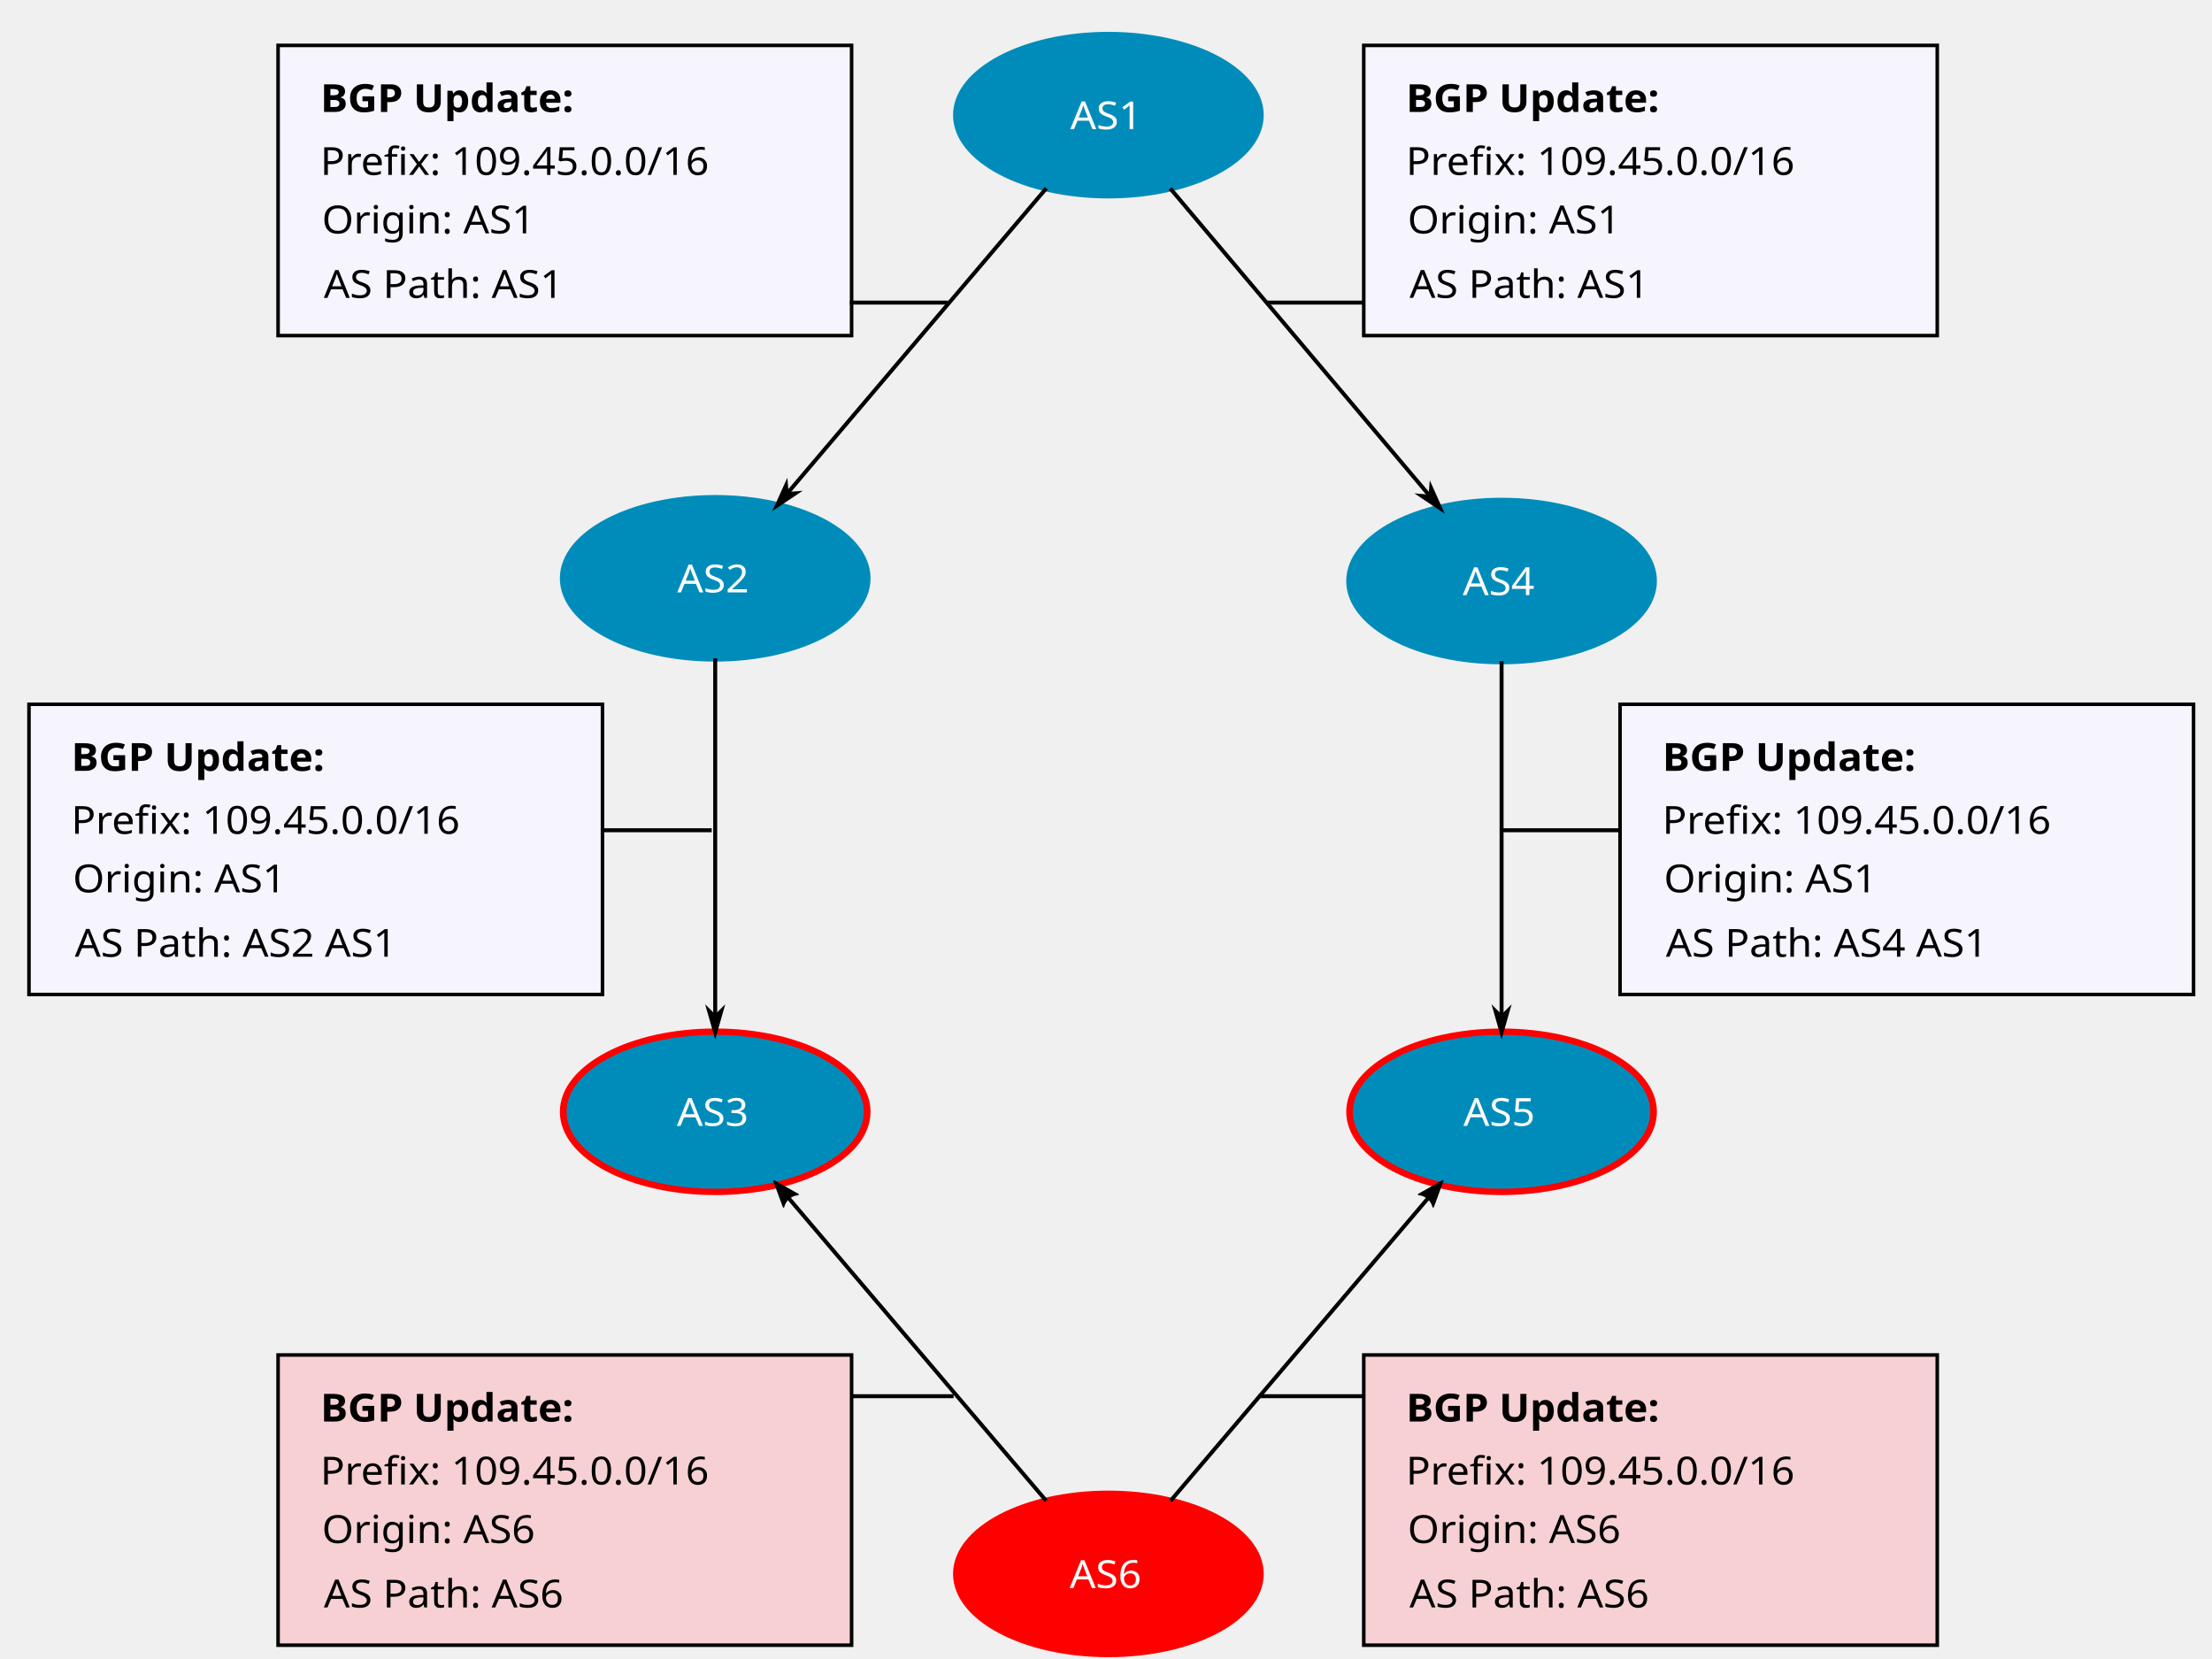
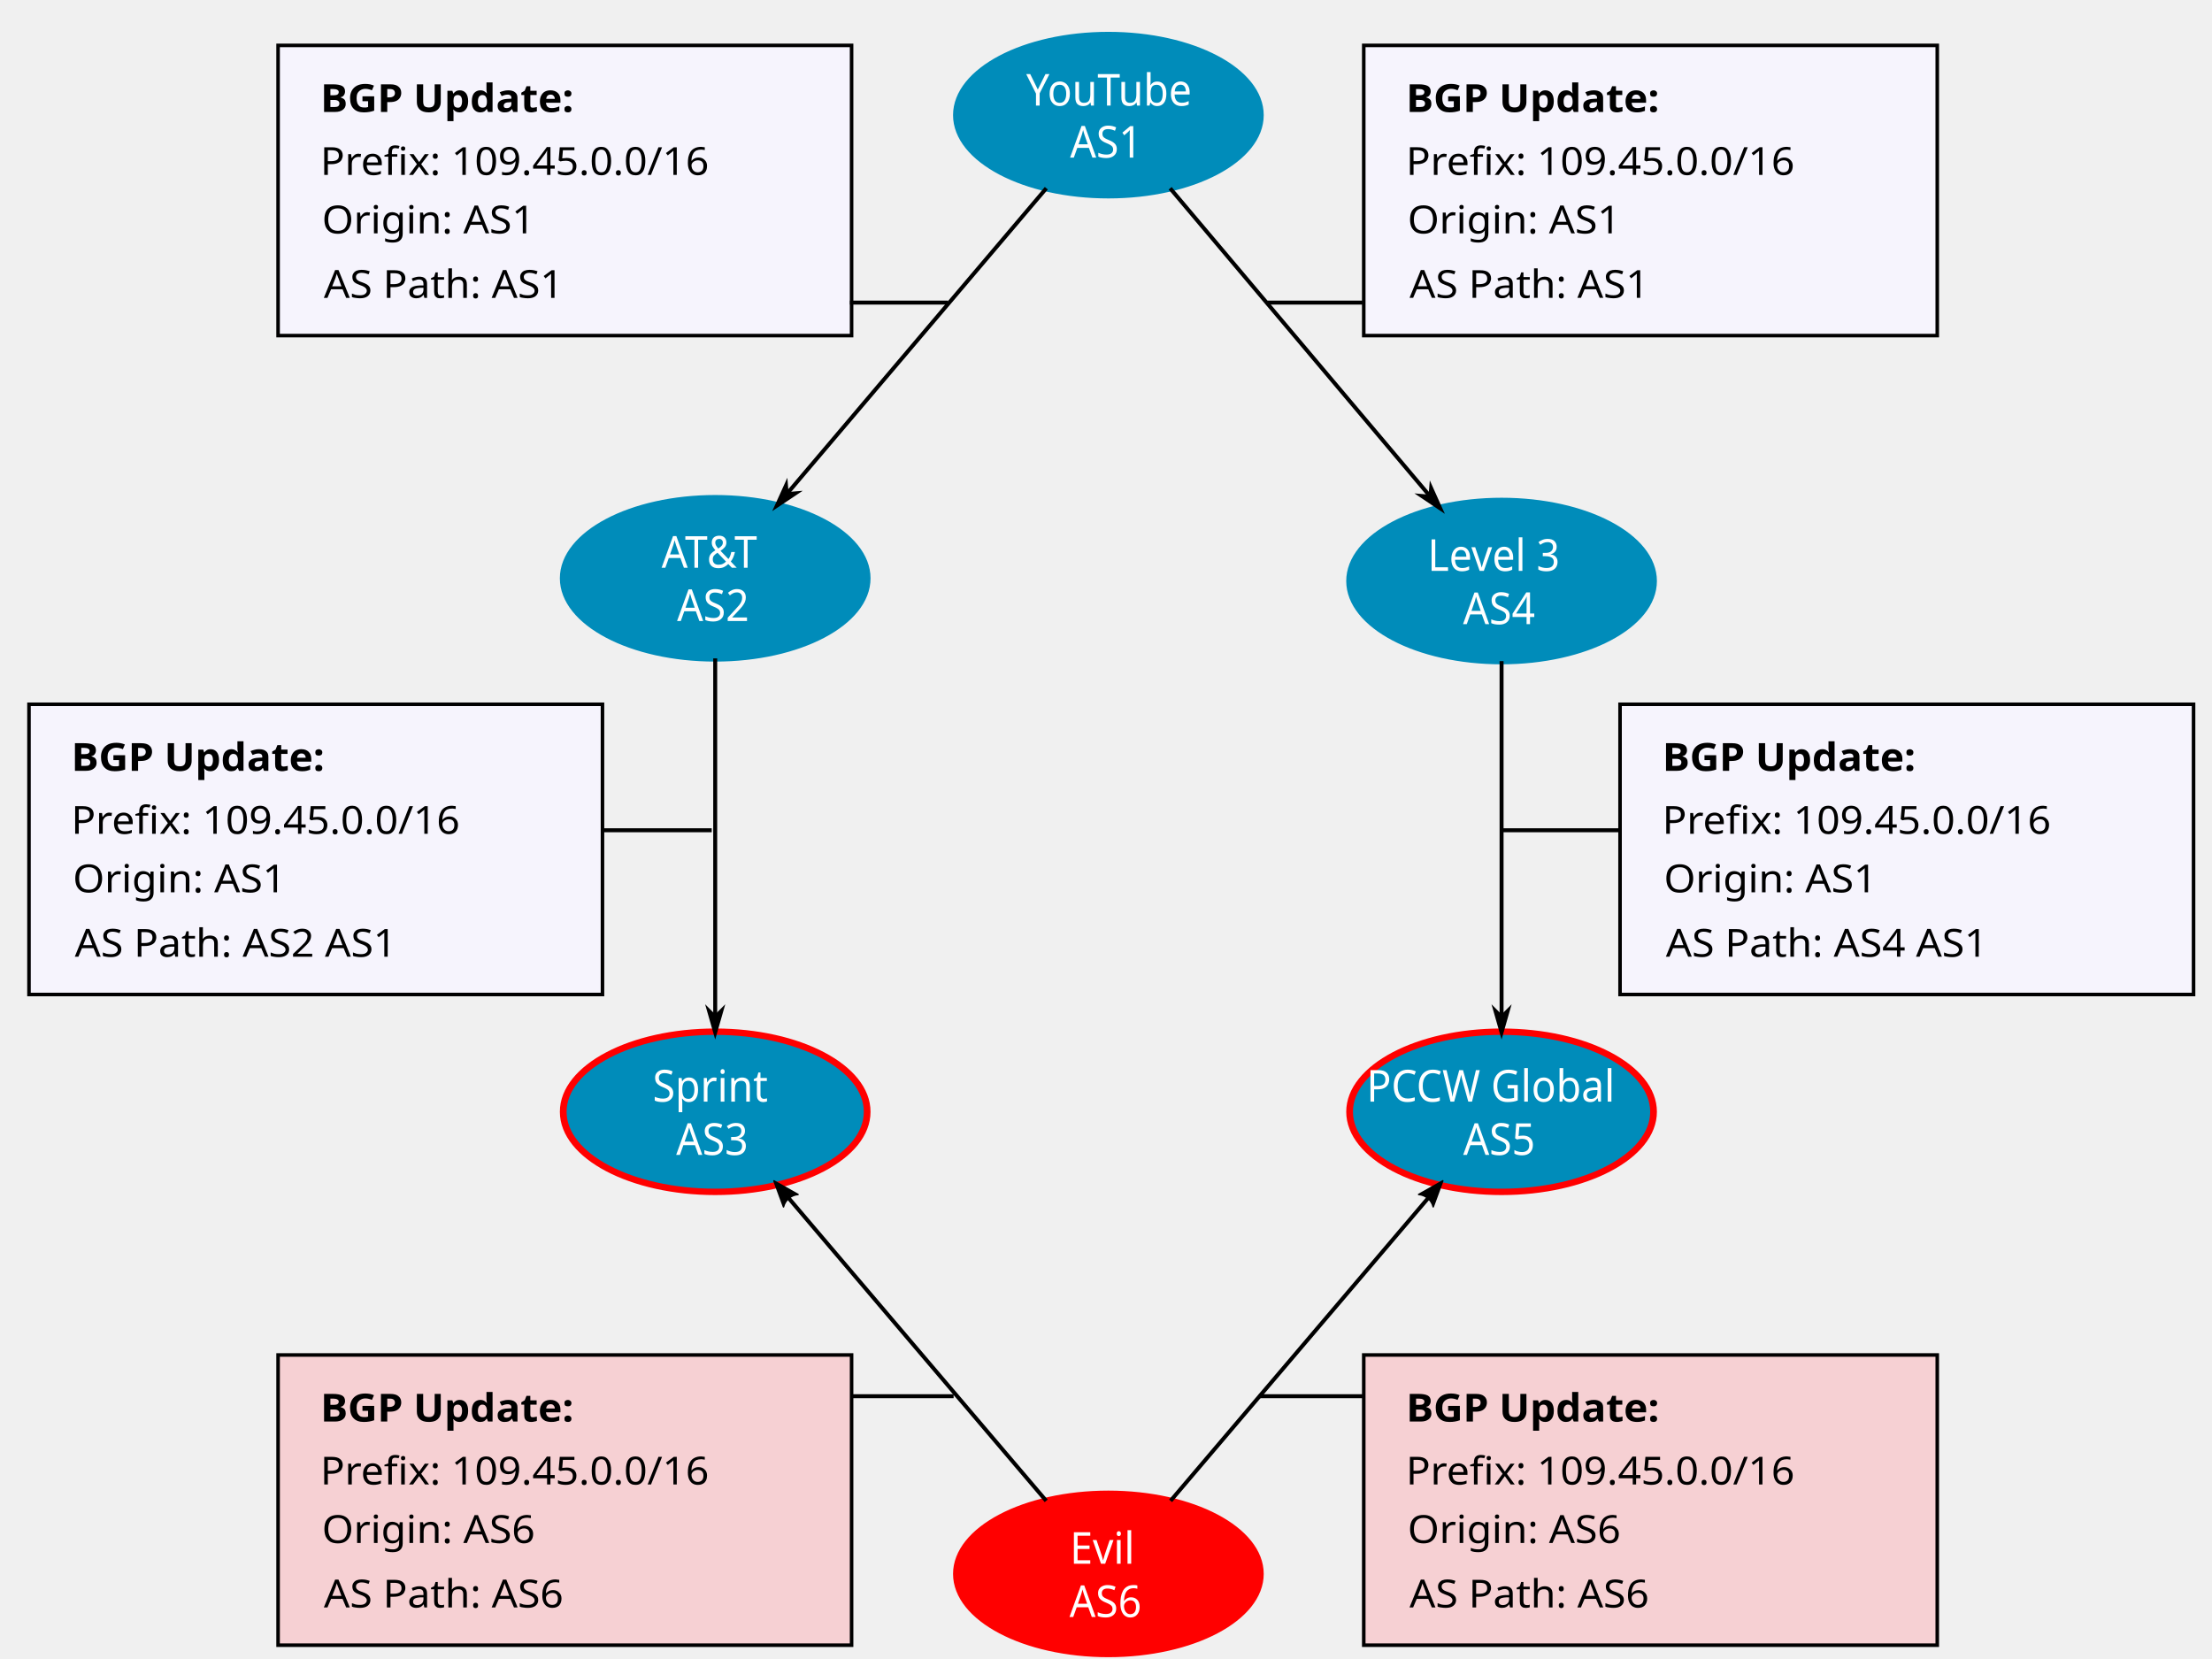
<svg xmlns="http://www.w3.org/2000/svg" width="453.543" height="340.157" id="svg2" version="1.0">
  <defs id="defs4">
    <marker style="overflow:visible" id="marker7075" refX="0" refY="0" orient="auto">
      <path transform="scale(-0.6,-0.6)" d="M 8.719,4.034 -2.207,0.016 8.719,-4.002 c -1.745,2.372 -1.735,5.617 -6e-7,8.035 z" style="fill:#000000;fill-opacity:1;fill-rule:evenodd;stroke:#000000;stroke-width:0.625;stroke-linejoin:round;stroke-opacity:1" id="path7077" />
    </marker>
    <marker orient="auto" refY="0" refX="0" id="Arrow2Mend" style="overflow:visible">
      <path id="path4687" style="fill:#000000;fill-opacity:1;fill-rule:evenodd;stroke:#000000;stroke-width:0.625;stroke-linejoin:round;stroke-opacity:1" d="M 8.719,4.034 -2.207,0.016 8.719,-4.002 c -1.745,2.372 -1.735,5.617 -6e-7,8.035 z" transform="scale(-0.6,-0.6)" />
    </marker>
    <marker orient="auto" refY="0" refX="0" id="marker5515" style="overflow:visible">
      <path id="path5517" d="M 0,0 5,-5 -12.5,0 5,5 0,0 z" style="fill:#000000;fill-opacity:1;fill-rule:evenodd;stroke:#000000;stroke-width:1pt;stroke-opacity:1" transform="matrix(-0.4,0,0,-0.4,-4,0)" />
    </marker>
    <marker orient="auto" refY="0" refX="0" id="marker5505" style="overflow:visible">
      <path id="path5507" d="M 0,0 5,-5 -12.5,0 5,5 0,0 z" style="fill:#000000;fill-opacity:1;fill-rule:evenodd;stroke:#000000;stroke-width:1pt;stroke-opacity:1" transform="matrix(-0.4,0,0,-0.4,-4,0)" />
    </marker>
    <marker orient="auto" refY="0" refX="0" id="marker5489" style="overflow:visible">
      <path id="path5491" d="M 0,0 5,-5 -12.5,0 5,5 0,0 z" style="fill:#000000;fill-opacity:1;fill-rule:evenodd;stroke:#000000;stroke-width:1pt;stroke-opacity:1" transform="matrix(-0.4,0,0,-0.4,-4,0)" />
    </marker>
    <marker orient="auto" refY="0" refX="0" id="marker5481" style="overflow:visible">
      <path id="path5483" d="M 0,0 5,-5 -12.5,0 5,5 0,0 z" style="fill:#000000;fill-opacity:1;fill-rule:evenodd;stroke:#000000;stroke-width:1pt;stroke-opacity:1" transform="matrix(-0.4,0,0,-0.4,-4,0)" />
    </marker>
  </defs>
  <g id="layer1" transform="translate(4.149475e-6,-698.0315)">
    <rect style="fill:#f6f4fd;fill-opacity:1;fill-rule:evenodd;stroke:#000000;stroke-width:0.728;stroke-miterlimit:4;stroke-opacity:1;stroke-dasharray:none;stroke-dashoffset:0" id="rect5399" width="117.589" height="59.504" x="5.943" y="842.437" />
    <rect style="fill:#f6f4fd;fill-opacity:1;fill-rule:evenodd;stroke:#000000;stroke-width:0.728;stroke-miterlimit:4;stroke-opacity:1;stroke-dasharray:none;stroke-dashoffset:0" id="rect5399-9" width="117.589" height="59.504" x="57.018" y="707.338" />
    <g id="g5698" transform="matrix(2.958784,0,0,2.80903,-53.6493,653.3922)">
      <text id="text5231-2-5" y="24.063" x="40.339" style="font-size:2.822px;font-style:normal;font-weight:normal;line-height:125%;letter-spacing:0px;word-spacing:0px;fill:#000000;fill-opacity:1;stroke:none;font-family:sans-serif" xml:space="preserve">
        <tspan style="font-size:2.822px;font-style:normal;font-variant:normal;font-weight:bold;font-stretch:normal;font-family:sans-serif;-inkscape-font-specification:sans-serif Bold" y="24.063" x="40.339" id="tspan5233-2-91">BGP Update:</tspan>
      </text>
      <text id="text5235-6-1" y="28.658" x="40.321" style="font-size:2.822px;font-style:normal;font-weight:normal;line-height:125%;letter-spacing:0px;word-spacing:0px;fill:#000000;fill-opacity:1;stroke:none;font-family:sans-serif" xml:space="preserve">
        <tspan y="28.658" x="40.321" id="tspan5237-8-77">Prefix: 109.45.0.0/16</tspan>
      </text>
      <text id="text5239-2-1" y="32.928" x="40.44" style="font-size:2.822px;font-style:normal;font-weight:normal;line-height:125%;letter-spacing:0px;word-spacing:0px;fill:#000000;fill-opacity:1;stroke:none;font-family:sans-serif" xml:space="preserve">
        <tspan y="32.928" x="40.44" id="tspan5241-1-2">Origin: AS1</tspan>
      </text>
      <text id="text5243-9-0" y="37.633" x="40.576" style="font-size:2.822px;font-style:normal;font-weight:normal;line-height:125%;letter-spacing:0px;word-spacing:0px;fill:#000000;fill-opacity:1;stroke:none;font-family:sans-serif" xml:space="preserve">
        <tspan y="37.633" x="40.576" id="tspan5245-87-2">AS Path: AS1</tspan>
      </text>
    </g>
    <rect style="fill:#f6f4fd;fill-opacity:1;fill-rule:evenodd;stroke:#000000;stroke-width:0.728;stroke-miterlimit:4;stroke-opacity:1;stroke-dasharray:none;stroke-dashoffset:0" id="rect5399-9-2" width="117.589" height="59.504" x="279.621" y="707.338" />
    <g id="g5708" transform="matrix(2.958784,0,0,2.80903,-50.10654,652.271)">
      <text id="text5231-2-5-2" y="24.462" x="114.376" style="font-size:2.822px;font-style:normal;font-weight:normal;line-height:125%;letter-spacing:0px;word-spacing:0px;fill:#000000;fill-opacity:1;stroke:none;font-family:sans-serif" xml:space="preserve">
        <tspan style="font-size:2.822px;font-style:normal;font-variant:normal;font-weight:bold;font-stretch:normal;font-family:sans-serif;-inkscape-font-specification:sans-serif Bold" y="24.462" x="114.376" id="tspan5233-2-91-9">BGP Update:</tspan>
      </text>
      <text id="text5235-6-1-0" y="29.057" x="114.359" style="font-size:2.822px;font-style:normal;font-weight:normal;line-height:125%;letter-spacing:0px;word-spacing:0px;fill:#000000;fill-opacity:1;stroke:none;font-family:sans-serif" xml:space="preserve">
        <tspan y="29.057" x="114.359" id="tspan5237-8-77-4">Prefix: 109.45.0.0/16</tspan>
      </text>
      <text id="text5239-2-1-9" y="33.327" x="114.477" style="font-size:2.822px;font-style:normal;font-weight:normal;line-height:125%;letter-spacing:0px;word-spacing:0px;fill:#000000;fill-opacity:1;stroke:none;font-family:sans-serif" xml:space="preserve">
        <tspan y="33.327" x="114.477" id="tspan5241-1-2-8">Origin: AS1</tspan>
      </text>
      <text id="text5243-9-0-1" y="38.033" x="114.614" style="font-size:2.822px;font-style:normal;font-weight:normal;line-height:125%;letter-spacing:0px;word-spacing:0px;fill:#000000;fill-opacity:1;stroke:none;font-family:sans-serif" xml:space="preserve">
        <tspan y="38.033" x="114.614" id="tspan5245-87-2-7">AS Path: AS1</tspan>
      </text>
    </g>
    <rect style="fill:#f6f4fd;fill-opacity:1;fill-rule:evenodd;stroke:#000000;stroke-width:0.728;stroke-miterlimit:4;stroke-opacity:1;stroke-dasharray:none;stroke-dashoffset:0" id="rect5399-9-7" width="117.589" height="59.504" x="332.171" y="842.437" />
    <g id="g5650" transform="matrix(2.958784,0,0,2.80903,-35.34508,650.5893)">
      <text id="text5231-2-5-7" y="73.155" x="127.148" style="font-size:2.822px;font-style:normal;font-weight:normal;line-height:125%;letter-spacing:0px;word-spacing:0px;fill:#000000;fill-opacity:1;stroke:none;font-family:sans-serif" xml:space="preserve">
        <tspan style="font-size:2.822px;font-style:normal;font-variant:normal;font-weight:bold;font-stretch:normal;font-family:sans-serif;-inkscape-font-specification:sans-serif Bold" y="73.155" x="127.148" id="tspan5233-2-91-8">BGP Update:</tspan>
      </text>
      <text id="text5235-6-1-2" y="77.75" x="127.131" style="font-size:2.822px;font-style:normal;font-weight:normal;line-height:125%;letter-spacing:0px;word-spacing:0px;fill:#000000;fill-opacity:1;stroke:none;font-family:sans-serif" xml:space="preserve">
        <tspan y="77.75" x="127.131" id="tspan5237-8-77-6">Prefix: 109.45.0.0/16</tspan>
      </text>
      <text id="text5239-2-1-93" y="82.02" x="127.249" style="font-size:2.822px;font-style:normal;font-weight:normal;line-height:125%;letter-spacing:0px;word-spacing:0px;fill:#000000;fill-opacity:1;stroke:none;font-family:sans-serif" xml:space="preserve">
        <tspan y="82.02" x="127.249" id="tspan5241-1-2-5">Origin: AS1</tspan>
      </text>
      <text id="text5243-9-0-8" y="86.725" x="127.385" style="font-size:2.822px;font-style:normal;font-weight:normal;line-height:125%;letter-spacing:0px;word-spacing:0px;fill:#000000;fill-opacity:1;stroke:none;font-family:sans-serif" xml:space="preserve">
        <tspan y="86.725" x="127.385" id="tspan5245-87-2-6">AS Path: AS4 AS1</tspan>
      </text>
    </g>
    <path style="fill:none;stroke:#000000;stroke-width:0.813;stroke-linecap:butt;stroke-linejoin:miter;stroke-miterlimit:4;stroke-opacity:1;stroke-dasharray:none" d="m 123.488,868.265 22.437,0" id="path5690" />
    <path style="fill:none;stroke:#000000;stroke-width:0.814px;stroke-linecap:butt;stroke-linejoin:miter;stroke-opacity:1" d="m 331.92,868.265 -24.209,0" id="path5696" />
-     <ellipse transform="matrix(2.958784,0,0,2.80903,-53.6493,653.3922)" style="fill:#008cba;fill-opacity:1;stroke:#008cba;stroke-width:0.467;stroke-linecap:butt;stroke-linejoin:round;stroke-miterlimit:4;stroke-opacity:1;stroke-dasharray:none;stroke-dashoffset:0" id="path4491-8-31" ry="5.846" rx="10.531" cy="24.295" cx="94.941" d="m 105.472,24.295 c 0,3.228 -4.715,5.846 -10.531,5.846 -5.816,0 -10.531,-2.617 -10.531,-5.846 0,-3.228 4.715,-5.846 10.531,-5.846 5.816,0 10.531,2.617 10.531,5.846 z" />
-     <ellipse transform="matrix(2.958784,0,0,2.80903,-53.6493,653.3922)" style="fill:#008cba;fill-opacity:1;stroke:#008cba;stroke-width:0.467;stroke-linecap:butt;stroke-linejoin:round;stroke-miterlimit:4;stroke-opacity:1;stroke-dasharray:none;stroke-dashoffset:0" id="path4491-8-31-0" cx="67.694" cy="58.103" ry="5.846" rx="10.531" d="m 78.225,58.103 c 0,3.228 -4.715,5.846 -10.531,5.846 -5.816,0 -10.531,-2.617 -10.531,-5.846 0,-3.228 4.715,-5.846 10.531,-5.846 5.816,0 10.531,2.617 10.531,5.846 z" />
-     <ellipse transform="matrix(2.958784,0,0,2.80903,-53.6493,653.3922)" style="fill:#008cba;fill-opacity:1;stroke:#008cba;stroke-width:0.467;stroke-linecap:butt;stroke-linejoin:round;stroke-miterlimit:4;stroke-opacity:1;stroke-dasharray:none;stroke-dashoffset:0" id="path4491-8-31-9" cx="122.188" cy="58.302" ry="5.846" rx="10.531" d="m 132.719,58.302 c 0,3.228 -4.715,5.846 -10.531,5.846 -5.816,0 -10.531,-2.617 -10.531,-5.846 0,-3.228 4.715,-5.846 10.531,-5.846 5.816,0 10.531,2.617 10.531,5.846 z" />
-     <ellipse transform="matrix(2.958784,0,0,2.80903,-53.6493,653.3922)" style="fill:#008cba;fill-opacity:1;stroke:#ff0000;stroke-width:0.467;stroke-linecap:butt;stroke-linejoin:round;stroke-miterlimit:4;stroke-opacity:1;stroke-dasharray:none;stroke-dashoffset:0" id="path4491-8-31-0-5" cx="67.694" cy="97.043" ry="5.846" rx="10.531" d="m 78.225,97.043 c 0,3.228 -4.715,5.846 -10.531,5.846 -5.816,0 -10.531,-2.617 -10.531,-5.846 0,-3.228 4.715,-5.846 10.531,-5.846 5.816,0 10.531,2.617 10.531,5.846 z" />
-     <ellipse transform="matrix(2.958784,0,0,2.80903,-53.6493,653.3922)" style="fill:#008cba;fill-opacity:1;stroke:#ff0000;stroke-width:0.467;stroke-linecap:butt;stroke-linejoin:round;stroke-miterlimit:4;stroke-opacity:1;stroke-dasharray:none;stroke-dashoffset:0" id="path4491-8-31-9-3" cx="122.188" cy="97.043" ry="5.846" rx="10.531" d="m 132.719,97.043 c 0,3.228 -4.715,5.846 -10.531,5.846 -5.816,0 -10.531,-2.617 -10.531,-5.846 0,-3.228 4.715,-5.846 10.531,-5.846 5.816,0 10.531,2.617 10.531,5.846 z" />
-     <text xml:space="preserve" style="font-size:8.136px;font-style:normal;font-weight:normal;line-height:125%;letter-spacing:0px;word-spacing:0px;fill:#ffffff;fill-opacity:1;stroke:none;font-family:sans-serif" x="213.827" y="743.585" id="text5037" transform="scale(1.02631,0.9743647)">
-       <tspan id="tspan5039" x="213.827" y="743.585">AS1</tspan>
-     </text>
-     <text xml:space="preserve" style="font-size:8.136px;font-style:normal;font-weight:normal;line-height:125%;letter-spacing:0px;word-spacing:0px;fill:#ffffff;fill-opacity:1;stroke:none;font-family:sans-serif" x="292.232" y="841.627" id="text5037-4" transform="scale(1.02631,0.9743647)">
-       <tspan id="tspan5039-4" x="292.232" y="841.627">AS4</tspan>
-     </text>
-     <text xml:space="preserve" style="font-size:8.136px;font-style:normal;font-weight:normal;line-height:125%;letter-spacing:0px;word-spacing:0px;fill:#ffffff;fill-opacity:1;stroke:none;font-family:sans-serif" x="292.359" y="953.315" id="text5037-5" transform="scale(1.02631,0.9743647)">
-       <tspan id="tspan5039-49" x="292.359" y="953.315">AS5</tspan>
-     </text>
-     <text xml:space="preserve" style="font-size:8.136px;font-style:normal;font-weight:normal;line-height:125%;letter-spacing:0px;word-spacing:0px;fill:#ffffff;fill-opacity:1;stroke:none;font-family:sans-serif" x="135.226" y="953.315" id="text5037-8" transform="scale(1.02631,0.9743647)">
-       <tspan id="tspan5039-47" x="135.226" y="953.315">AS3</tspan>
-     </text>
-     <text xml:space="preserve" style="font-size:8.136px;font-style:normal;font-weight:normal;line-height:125%;letter-spacing:0px;word-spacing:0px;fill:#ffffff;fill-opacity:1;stroke:none;font-family:sans-serif" x="135.308" y="841.051" id="text5037-6" transform="scale(1.02631,0.9743647)">
-       <tspan id="tspan5039-3" x="135.308" y="841.051">AS2</tspan>
-     </text>
+     <ellipse transform="matrix(2.958784,0,0,2.80903,-53.6493,653.3922)" style="fill:#008cba;fill-opacity:1;stroke:#008cba;stroke-width:0.467;stroke-linecap:butt;stroke-linejoin:round;stroke-miterlimit:4;stroke-opacity:1;stroke-dasharray:none;stroke-dashoffset:0" id="path4491-8-31" ry="5.846" rx="10.531" cy="24.295" cx="94.941" />
+     <ellipse transform="matrix(2.958784,0,0,2.80903,-53.6493,653.3922)" style="fill:#008cba;fill-opacity:1;stroke:#008cba;stroke-width:0.467;stroke-linecap:butt;stroke-linejoin:round;stroke-miterlimit:4;stroke-opacity:1;stroke-dasharray:none;stroke-dashoffset:0" id="path4491-8-31-0" cx="67.694" cy="58.103" ry="5.846" rx="10.531" />
+     <ellipse transform="matrix(2.958784,0,0,2.80903,-53.6493,653.3922)" style="fill:#008cba;fill-opacity:1;stroke:#008cba;stroke-width:0.467;stroke-linecap:butt;stroke-linejoin:round;stroke-miterlimit:4;stroke-opacity:1;stroke-dasharray:none;stroke-dashoffset:0" id="path4491-8-31-9" cx="122.188" cy="58.302" ry="5.846" rx="10.531" />
+     <ellipse transform="matrix(2.958784,0,0,2.80903,-53.6493,653.3922)" style="fill:#008cba;fill-opacity:1;stroke:#ff0000;stroke-width:0.467;stroke-linecap:butt;stroke-linejoin:round;stroke-miterlimit:4;stroke-opacity:1;stroke-dasharray:none;stroke-dashoffset:0" id="path4491-8-31-0-5" cx="67.694" cy="97.043" ry="5.846" rx="10.531" />
+     <ellipse style="fill:#008cba;fill-opacity:1;stroke:#ff0000;stroke-width:0.467;stroke-linecap:butt;stroke-linejoin:round;stroke-miterlimit:4;stroke-opacity:1;stroke-dasharray:none;stroke-dashoffset:0" id="path4491-8-31-9-3" cx="122.188" cy="97.043" ry="5.846" rx="10.531" transform="matrix(2.958784,0,0,2.80903,-53.6493,653.3922)" />
    <g id="g5660" transform="matrix(2.958784,0,0,2.80903,-70.18214,651.1499)">
      <text id="text5231-2" y="72.956" x="28.665" style="font-size:2.822px;font-style:normal;font-weight:normal;line-height:125%;letter-spacing:0px;word-spacing:0px;fill:#000000;fill-opacity:1;stroke:none;font-family:sans-serif" xml:space="preserve">
        <tspan style="font-size:2.822px;font-style:normal;font-variant:normal;font-weight:bold;font-stretch:normal;font-family:sans-serif;-inkscape-font-specification:sans-serif Bold" y="72.956" x="28.665" id="tspan5233-2">BGP Update:</tspan>
      </text>
      <text id="text5235-6" y="77.551" x="28.647" style="font-size:2.822px;font-style:normal;font-weight:normal;line-height:125%;letter-spacing:0px;word-spacing:0px;fill:#000000;fill-opacity:1;stroke:none;font-family:sans-serif" xml:space="preserve">
        <tspan y="77.551" x="28.647" id="tspan5237-8">Prefix: 109.45.0.0/16</tspan>
      </text>
      <text id="text5239-2" y="81.82" x="28.766" style="font-size:2.822px;font-style:normal;font-weight:normal;line-height:125%;letter-spacing:0px;word-spacing:0px;fill:#000000;fill-opacity:1;stroke:none;font-family:sans-serif" xml:space="preserve">
        <tspan y="81.82" x="28.766" id="tspan5241-1">Origin: AS1</tspan>
      </text>
      <text id="text5243-9" y="86.526" x="28.902" style="font-size:2.822px;font-style:normal;font-weight:normal;line-height:125%;letter-spacing:0px;word-spacing:0px;fill:#000000;fill-opacity:1;stroke:none;font-family:sans-serif" xml:space="preserve">
        <tspan y="86.526" x="28.902" id="tspan5245-87">AS Path: AS2 AS1</tspan>
      </text>
    </g>
-     <path style="fill:none;stroke:#000000;stroke-width:0.813;stroke-linecap:butt;stroke-linejoin:miter;stroke-miterlimit:4;stroke-opacity:1;stroke-dasharray:none;marker-end:url(#marker5481)" d="m 307.879,833.586 0,75.983" id="path5479" />
+     <path style="fill:none;stroke:#000000;stroke-width:0.813;stroke-linecap:butt;stroke-linejoin:miter;stroke-miterlimit:4;stroke-dasharray:none;stroke-opacity:1;marker-end:url(#marker5481)" d="m 307.879,833.586 0,75.983" id="path5479" />
    <path style="fill:none;stroke:#000000;stroke-width:0.814px;stroke-linecap:butt;stroke-linejoin:miter;stroke-opacity:1;marker-end:url(#marker5489)" d="m 146.643,833.026 0,76.544" id="path5487" />
-     <path style="fill:none;stroke:#000000;stroke-width:0.814px;stroke-linecap:butt;stroke-linejoin:miter;stroke-opacity:1;marker-end:url(#marker5505)" d="m 239.926,736.645 55.288,65.513" id="path5503" />
-     <path style="fill:none;stroke:#000000;stroke-width:0.814px;stroke-linecap:butt;stroke-linejoin:miter;stroke-opacity:1;marker-end:url(#marker5515)" d="m 214.534,736.63 -55.163,64.982" id="path5513" />
+     <path style="fill:none;stroke:#000000;stroke-width:0.814px;stroke-linecap:butt;stroke-linejoin:miter;stroke-opacity:1;marker-end:url(#marker5505)" d="m 239.923,736.641 55.295,65.521" id="path5503" />
+     <path style="fill:none;stroke:#000000;stroke-width:0.814px;stroke-linecap:butt;stroke-linejoin:miter;stroke-opacity:1;marker-end:url(#marker5515)" d="m 214.537,736.626 -55.17,64.99" id="path5513" />
    <path style="fill:none;stroke:#000000;stroke-width:0.814px;stroke-linecap:butt;stroke-linejoin:miter;stroke-opacity:1" d="m 174.268,760.074 20.076,0" id="path5734" />
    <path style="fill:none;stroke:#000000;stroke-width:0.814px;stroke-linecap:butt;stroke-linejoin:miter;stroke-opacity:1" d="m 279.369,760.074 -19.485,0" id="path5736" />
-     <ellipse transform="matrix(2.958784,0,0,2.80903,-53.6493,653.3922)" style="fill:#ff0000;fill-opacity:1;stroke:#ff0000;stroke-width:0.467;stroke-linecap:butt;stroke-linejoin:round;stroke-miterlimit:4;stroke-opacity:1;stroke-dasharray:none;stroke-dashoffset:0" id="path4491-8-31-0-5-8" cx="94.941" cy="130.774" ry="5.846" rx="10.531" d="m 105.472,130.774 c 0,3.228 -4.715,5.846 -10.531,5.846 -5.816,0 -10.531,-2.617 -10.531,-5.846 0,-3.228 4.715,-5.846 10.531,-5.846 5.816,0 10.531,2.617 10.531,5.846 z" />
-     <text xml:space="preserve" style="font-size:8.136px;font-style:normal;font-weight:normal;line-height:125%;letter-spacing:0px;word-spacing:0px;fill:#ffffff;fill-opacity:1;stroke:none;font-family:sans-serif" x="213.708" y="1050.558" id="text5037-8-9" transform="scale(1.02631,0.9743647)">
-       <tspan id="tspan5039-47-8" x="213.708" y="1050.558">AS6</tspan>
-     </text>
-     <path style="fill:none;stroke:#000000;stroke-width:0.813;stroke-linecap:butt;stroke-linejoin:miter;stroke-miterlimit:4;stroke-opacity:1;stroke-dasharray:none;marker-end:url(#Arrow2Mend)" d="M 214.51,1005.754 159.395,940.977" id="path7053" />
-     <path style="fill:none;stroke:#000000;stroke-width:0.814px;stroke-linecap:butt;stroke-linejoin:miter;stroke-opacity:1;marker-end:url(#marker7075)" d="m 240.013,1005.754 55.115,-64.777" id="path7067" />
+     <ellipse transform="matrix(2.958784,0,0,2.80903,-53.6493,653.3922)" style="fill:#ff0000;fill-opacity:1;stroke:#ff0000;stroke-width:0.467;stroke-linecap:butt;stroke-linejoin:round;stroke-miterlimit:4;stroke-opacity:1;stroke-dasharray:none;stroke-dashoffset:0" id="path4491-8-31-0-5-8" cx="94.941" cy="130.774" ry="5.846" rx="10.531" />
+     <path style="fill:none;stroke:#000000;stroke-width:0.813;stroke-linecap:butt;stroke-linejoin:miter;stroke-miterlimit:4;stroke-dasharray:none;stroke-opacity:1;marker-end:url(#Arrow2Mend)" d="M 214.513,1005.758 159.391,940.973" id="path7053" />
+     <path style="fill:none;stroke:#000000;stroke-width:0.814px;stroke-linecap:butt;stroke-linejoin:miter;stroke-opacity:1;marker-end:url(#marker7075)" d="m 240.009,1005.758 55.122,-64.785" id="path7067" />
    <rect style="fill:#f6d0d3;fill-opacity:1;fill-rule:evenodd;stroke:#000000;stroke-width:0.728;stroke-miterlimit:4;stroke-opacity:1;stroke-dasharray:none;stroke-dashoffset:0" id="rect5399-9-4" width="117.589" height="59.504" x="57.018" y="975.853" />
    <g id="g5698-1" transform="matrix(2.958784,0,0,2.80903,-53.6493,921.9069)">
      <text id="text5231-2-5-27" y="24.063" x="40.339" style="font-size:2.822px;font-style:normal;font-weight:normal;line-height:125%;letter-spacing:0px;word-spacing:0px;fill:#000000;fill-opacity:1;stroke:none;font-family:sans-serif" xml:space="preserve">
        <tspan style="font-size:2.822px;font-style:normal;font-variant:normal;font-weight:bold;font-stretch:normal;font-family:sans-serif;-inkscape-font-specification:sans-serif Bold" y="24.063" x="40.339" id="tspan5233-2-91-5">BGP Update:</tspan>
      </text>
      <text id="text5235-6-1-1" y="28.658" x="40.321" style="font-size:2.822px;font-style:normal;font-weight:normal;line-height:125%;letter-spacing:0px;word-spacing:0px;fill:#000000;fill-opacity:1;stroke:none;font-family:sans-serif" xml:space="preserve">
        <tspan y="28.658" x="40.321" id="tspan5237-8-77-5">Prefix: 109.45.0.0/16</tspan>
      </text>
      <text id="text5239-2-1-90" y="32.928" x="40.44" style="font-size:2.822px;font-style:normal;font-weight:normal;line-height:125%;letter-spacing:0px;word-spacing:0px;fill:#000000;fill-opacity:1;stroke:none;font-family:sans-serif" xml:space="preserve">
        <tspan y="32.928" x="40.44" id="tspan5241-1-2-2">Origin: AS6</tspan>
      </text>
      <text id="text5243-9-0-88" y="37.633" x="40.576" style="font-size:2.822px;font-style:normal;font-weight:normal;line-height:125%;letter-spacing:0px;word-spacing:0px;fill:#000000;fill-opacity:1;stroke:none;font-family:sans-serif" xml:space="preserve">
        <tspan y="37.633" x="40.576" id="tspan5245-87-2-65">AS Path: AS6</tspan>
      </text>
    </g>
    <rect style="fill:#f6d0d3;fill-opacity:1;fill-rule:evenodd;stroke:#000000;stroke-width:0.728;stroke-miterlimit:4;stroke-opacity:1;stroke-dasharray:none;stroke-dashoffset:0" id="rect5399-9-4-9" width="117.589" height="59.504" x="279.621" y="975.853" />
    <g id="g5698-1-2" transform="matrix(2.958784,0,0,2.80903,168.9536,921.9069)">
      <text id="text5231-2-5-27-0" y="24.063" x="40.339" style="font-size:2.822px;font-style:normal;font-weight:normal;line-height:125%;letter-spacing:0px;word-spacing:0px;fill:#000000;fill-opacity:1;stroke:none;font-family:sans-serif" xml:space="preserve">
        <tspan style="font-size:2.822px;font-style:normal;font-variant:normal;font-weight:bold;font-stretch:normal;font-family:sans-serif;-inkscape-font-specification:sans-serif Bold" y="24.063" x="40.339" id="tspan5233-2-91-5-8">BGP Update:</tspan>
      </text>
      <text id="text5235-6-1-1-8" y="28.658" x="40.321" style="font-size:2.822px;font-style:normal;font-weight:normal;line-height:125%;letter-spacing:0px;word-spacing:0px;fill:#000000;fill-opacity:1;stroke:none;font-family:sans-serif" xml:space="preserve">
        <tspan y="28.658" x="40.321" id="tspan5237-8-77-5-0">Prefix: 109.45.0.0/16</tspan>
      </text>
      <text id="text5239-2-1-90-9" y="32.928" x="40.44" style="font-size:2.822px;font-style:normal;font-weight:normal;line-height:125%;letter-spacing:0px;word-spacing:0px;fill:#000000;fill-opacity:1;stroke:none;font-family:sans-serif" xml:space="preserve">
        <tspan y="32.928" x="40.44" id="tspan5241-1-2-2-7">Origin: AS6</tspan>
      </text>
      <text id="text5243-9-0-88-1" y="37.633" x="40.576" style="font-size:2.822px;font-style:normal;font-weight:normal;line-height:125%;letter-spacing:0px;word-spacing:0px;fill:#000000;fill-opacity:1;stroke:none;font-family:sans-serif" xml:space="preserve">
        <tspan y="37.633" x="40.576" id="tspan5245-87-2-65-9">AS Path: AS6</tspan>
      </text>
    </g>
    <path style="fill:none;stroke:#000000;stroke-width:0.814px;stroke-linecap:butt;stroke-linejoin:miter;stroke-opacity:1" d="m 174.858,984.304 20.666,0" id="path7425" />
    <path style="fill:none;stroke:#000000;stroke-width:0.814px;stroke-linecap:butt;stroke-linejoin:miter;stroke-opacity:1" d="m 279.369,984.304 -21.257,0" id="path7427" />
+     <g id="g4437" transform="translate(2.038686,-4.362955)">
+       <text transform="scale(0.9631139,1.038299)" id="text5037" y="697.339" x="216.354" style="font-style:normal;font-weight:normal;font-size:8.718px;line-height:125%;font-family:sans-serif;letter-spacing:0px;word-spacing:0px;fill:#ffffff;fill-opacity:1;stroke:none" xml:space="preserve">
+         <tspan y="697.339" x="216.354" id="tspan5039">YouTube</tspan>
+       </text>
+       <text transform="scale(0.9631139,1.038299)" id="text5037-3" y="707.603" x="225.696" style="font-style:normal;font-weight:normal;font-size:8.718px;line-height:125%;font-family:sans-serif;letter-spacing:0px;word-spacing:0px;fill:#ffffff;fill-opacity:1;stroke:none" xml:space="preserve">
+         <tspan y="707.603" x="225.696" id="tspan5039-42">AS1</tspan>
+       </text>
+     </g>
+     <g id="g4470" transform="translate(1.884965,-17.96929)">
+       <text transform="scale(0.9631139,1.038299)" id="text5037-6" y="801.701" x="138.891" style="font-style:normal;font-weight:normal;font-size:8.718px;line-height:125%;font-family:sans-serif;letter-spacing:0px;word-spacing:0px;fill:#ffffff;fill-opacity:1;stroke:none" xml:space="preserve">
+         <tspan y="801.701" x="138.891" id="tspan5039-3">AT&amp;T</tspan>
+       </text>
+       <text transform="scale(0.9631139,1.038299)" id="text5037-6-7" y="812.226" x="142.184" style="font-style:normal;font-weight:normal;font-size:8.718px;line-height:125%;font-family:sans-serif;letter-spacing:0px;word-spacing:0px;fill:#ffffff;fill-opacity:1;stroke:none" xml:space="preserve">
+         <tspan y="812.226" x="142.184" id="tspan5039-3-5">AS2</tspan>
+       </text>
+     </g>
+     <g id="g4525" transform="translate(3.645905,-18.95201)">
+       <text transform="scale(0.9631139,1.038299)" id="text5037-6-3" y="803.264" x="300.143" style="font-style:normal;font-weight:normal;font-size:8.718px;line-height:125%;font-family:sans-serif;letter-spacing:0px;word-spacing:0px;fill:#ffffff;fill-opacity:1;stroke:none" xml:space="preserve">
+         <tspan y="803.264" x="300.143" id="tspan5039-3-0">Level 3</tspan>
+       </text>
+       <text transform="scale(0.9631139,1.038299)" id="text5037-6-7-3" y="813.789" x="307.68" style="font-style:normal;font-weight:normal;font-size:8.718px;line-height:125%;font-family:sans-serif;letter-spacing:0px;word-spacing:0px;fill:#ffffff;fill-opacity:1;stroke:none" xml:space="preserve">
+         <tspan y="813.789" x="307.68" id="tspan5039-3-5-3">AS4</tspan>
+       </text>
+     </g>
+     <g id="g4586" transform="translate(12.28683,-26.72331)">
+       <text transform="scale(0.9631139,1.038299)" id="text5037-6-4-5" y="915.56" x="126.197" style="font-style:normal;font-weight:normal;font-size:8.718px;line-height:125%;font-family:sans-serif;letter-spacing:0px;word-spacing:0px;fill:#ffffff;fill-opacity:1;stroke:none" xml:space="preserve">
+         <tspan y="915.56" x="126.197" id="tspan5039-3-1-6">Sprint </tspan>
+       </text>
+       <text transform="scale(0.9631139,1.038299)" id="text5037-6-7-8-0" y="926.084" x="131.192" style="font-style:normal;font-weight:normal;font-size:8.718px;line-height:125%;font-family:sans-serif;letter-spacing:0px;word-spacing:0px;fill:#ffffff;fill-opacity:1;stroke:none" xml:space="preserve">
+         <tspan y="926.084" x="131.192" id="tspan5039-3-5-5-3">AS3</tspan>
+       </text>
+     </g>
+     <g id="g4549" transform="translate(0.3647811,-30.65394)">
+       <text transform="scale(0.9631139,1.038299)" id="text5037-6-4" y="919.345" x="290.538" style="font-style:normal;font-weight:normal;font-size:8.718px;line-height:125%;font-family:sans-serif;letter-spacing:0px;word-spacing:0px;fill:#ffffff;fill-opacity:1;stroke:none" xml:space="preserve">
+         <tspan y="919.345" x="290.538" id="tspan5039-3-1">PCCW Global </tspan>
+       </text>
+       <text transform="scale(0.9631139,1.038299)" id="text5037-6-7-8" y="929.87" x="311.119" style="font-style:normal;font-weight:normal;font-size:8.718px;line-height:125%;font-family:sans-serif;letter-spacing:0px;word-spacing:0px;fill:#ffffff;fill-opacity:1;stroke:none" xml:space="preserve">
+         <tspan y="929.87" x="311.119" id="tspan5039-3-5-5">AS5</tspan>
+       </text>
+     </g>
+     <g id="g6175" transform="translate(2.761065,2.026523)">
+       <text transform="scale(0.9631139,1.038299)" id="text5037-6-4-5-2" y="979.126" x="224.914" style="font-style:normal;font-weight:normal;font-size:8.718px;line-height:125%;font-family:sans-serif;letter-spacing:0px;word-spacing:0px;fill:#ffffff;fill-opacity:1;stroke:none" xml:space="preserve">
+         <tspan y="979.126" x="224.914" id="tspan5039-3-1-6-1">Evil </tspan>
+       </text>
+       <text transform="scale(0.9631139,1.038299)" id="text5037-6-7-8-0-7" y="989.65" x="224.818" style="font-style:normal;font-weight:normal;font-size:8.718px;line-height:125%;font-family:sans-serif;letter-spacing:0px;word-spacing:0px;fill:#ffffff;fill-opacity:1;stroke:none" xml:space="preserve">
+         <tspan y="989.65" x="224.818" id="tspan5039-3-5-5-3-9">AS6</tspan>
+       </text>
+     </g>
  </g>
</svg>
